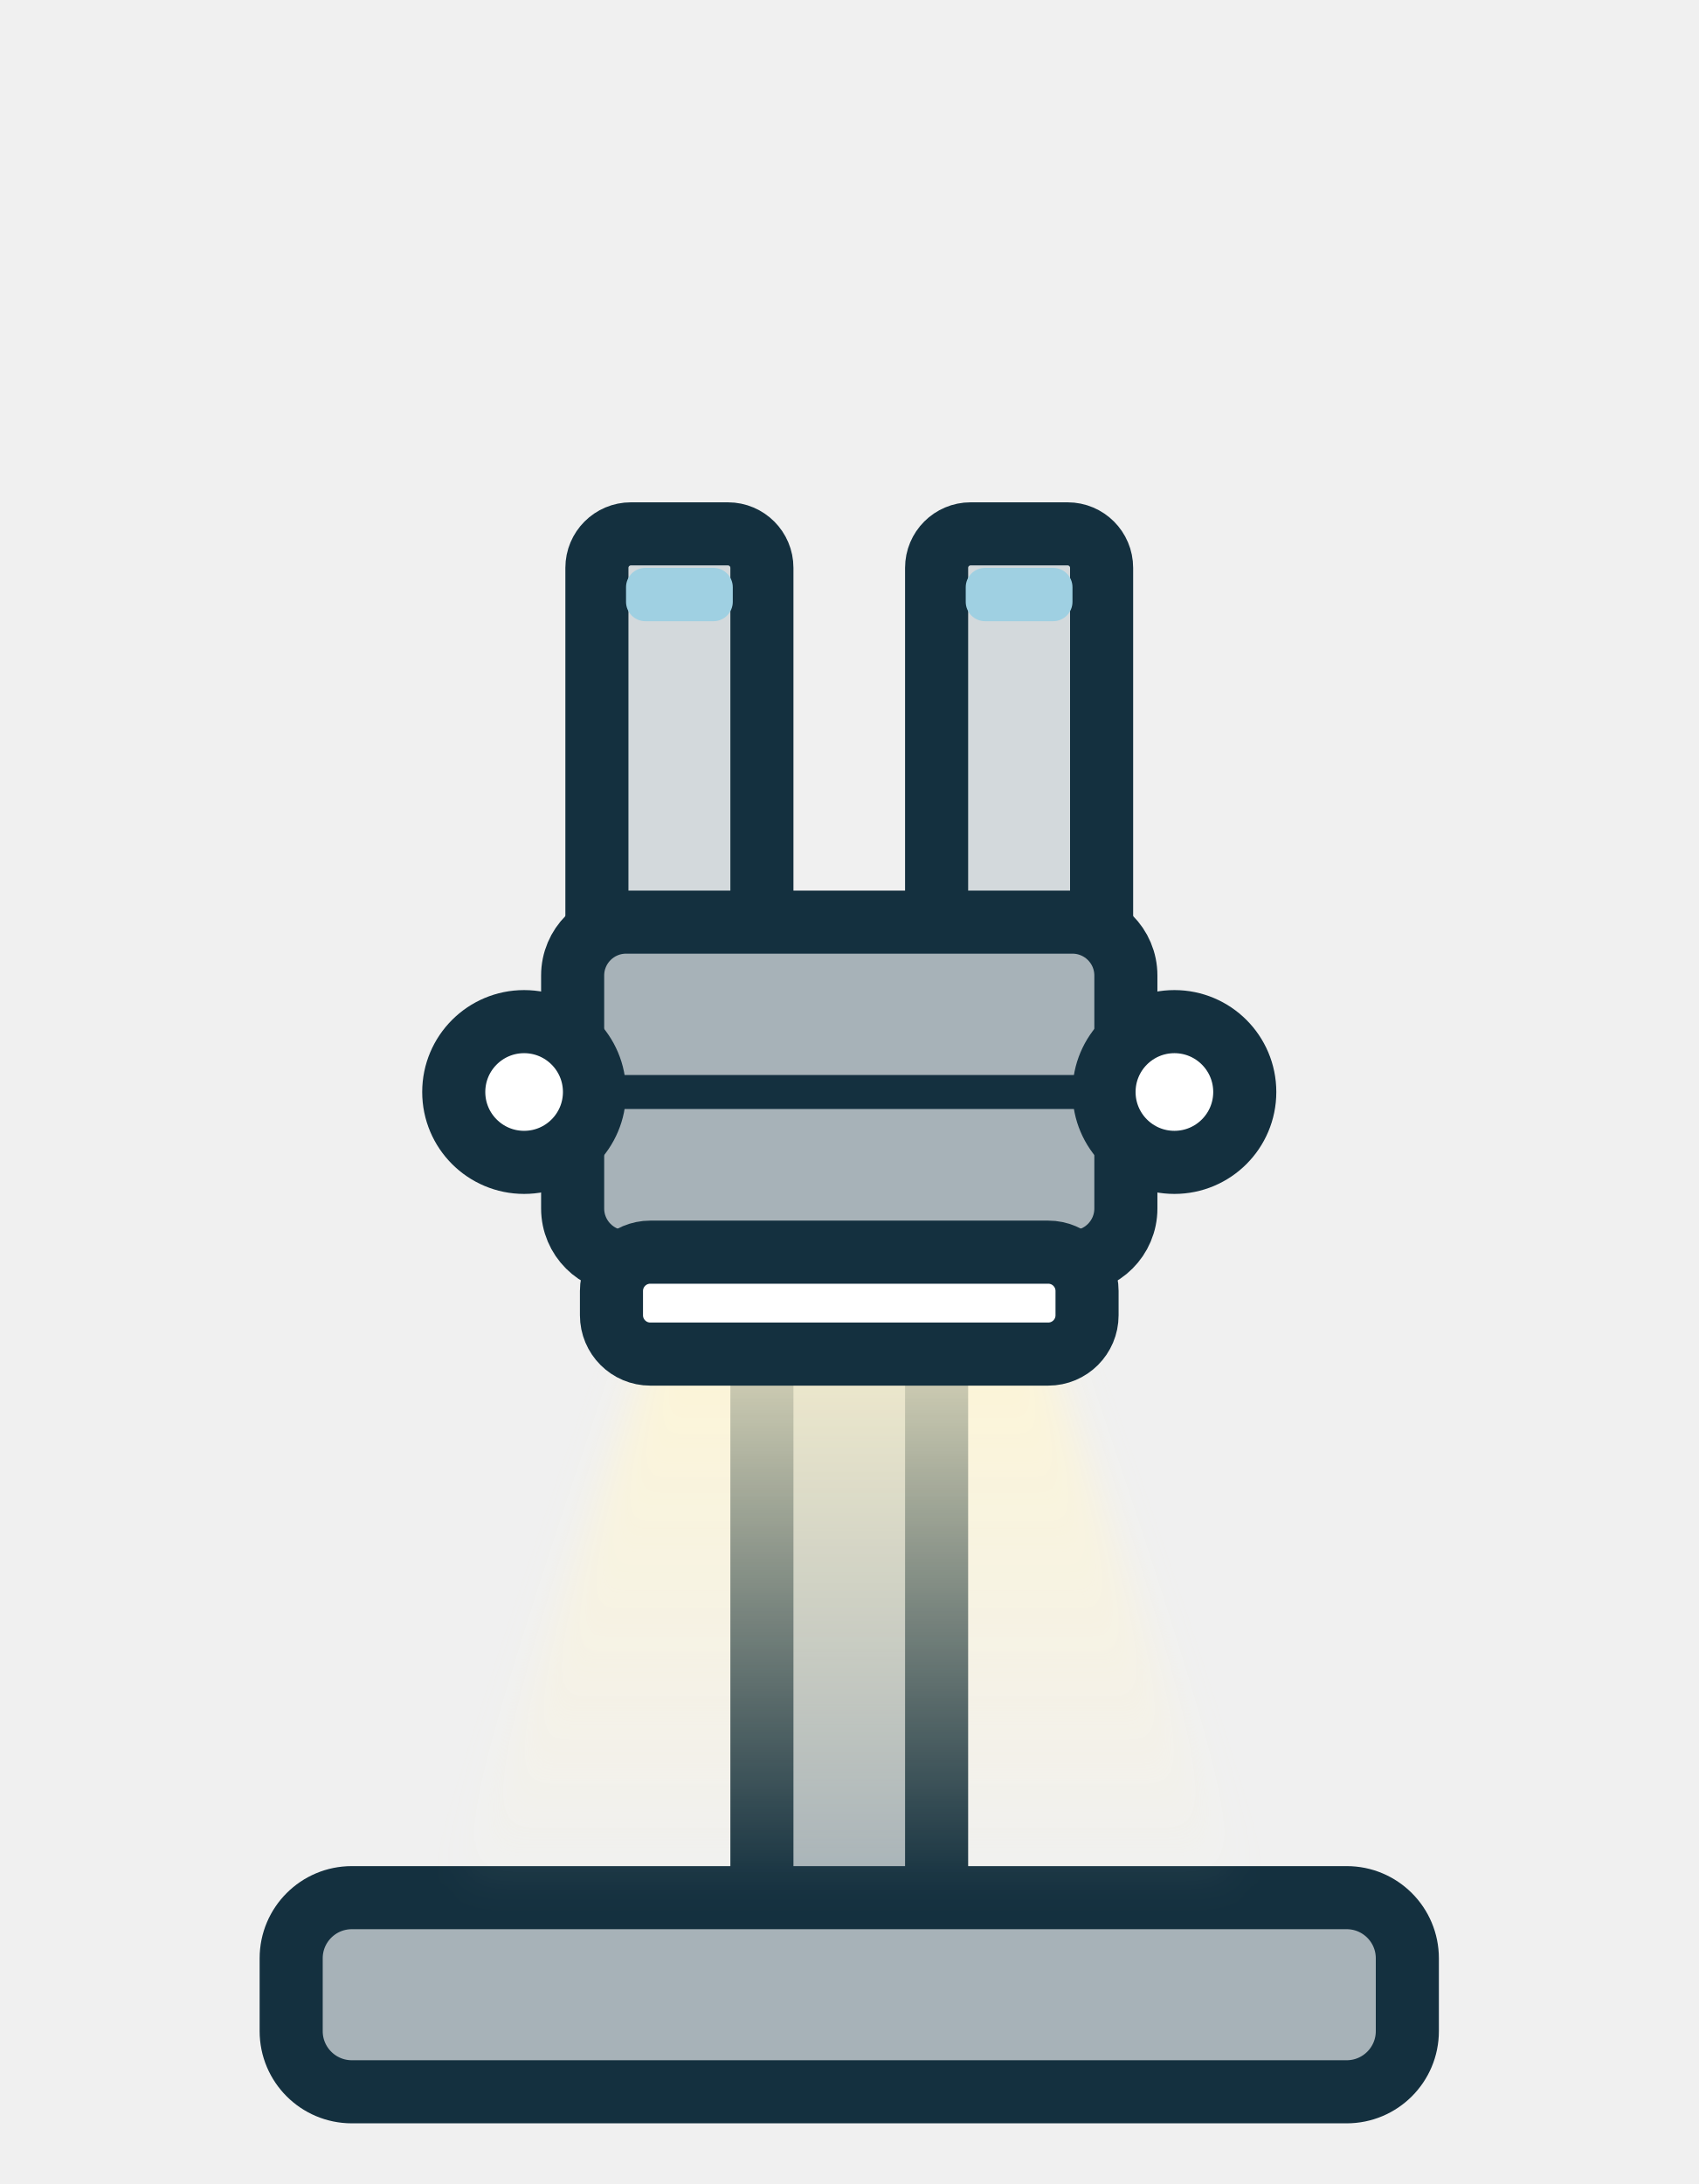
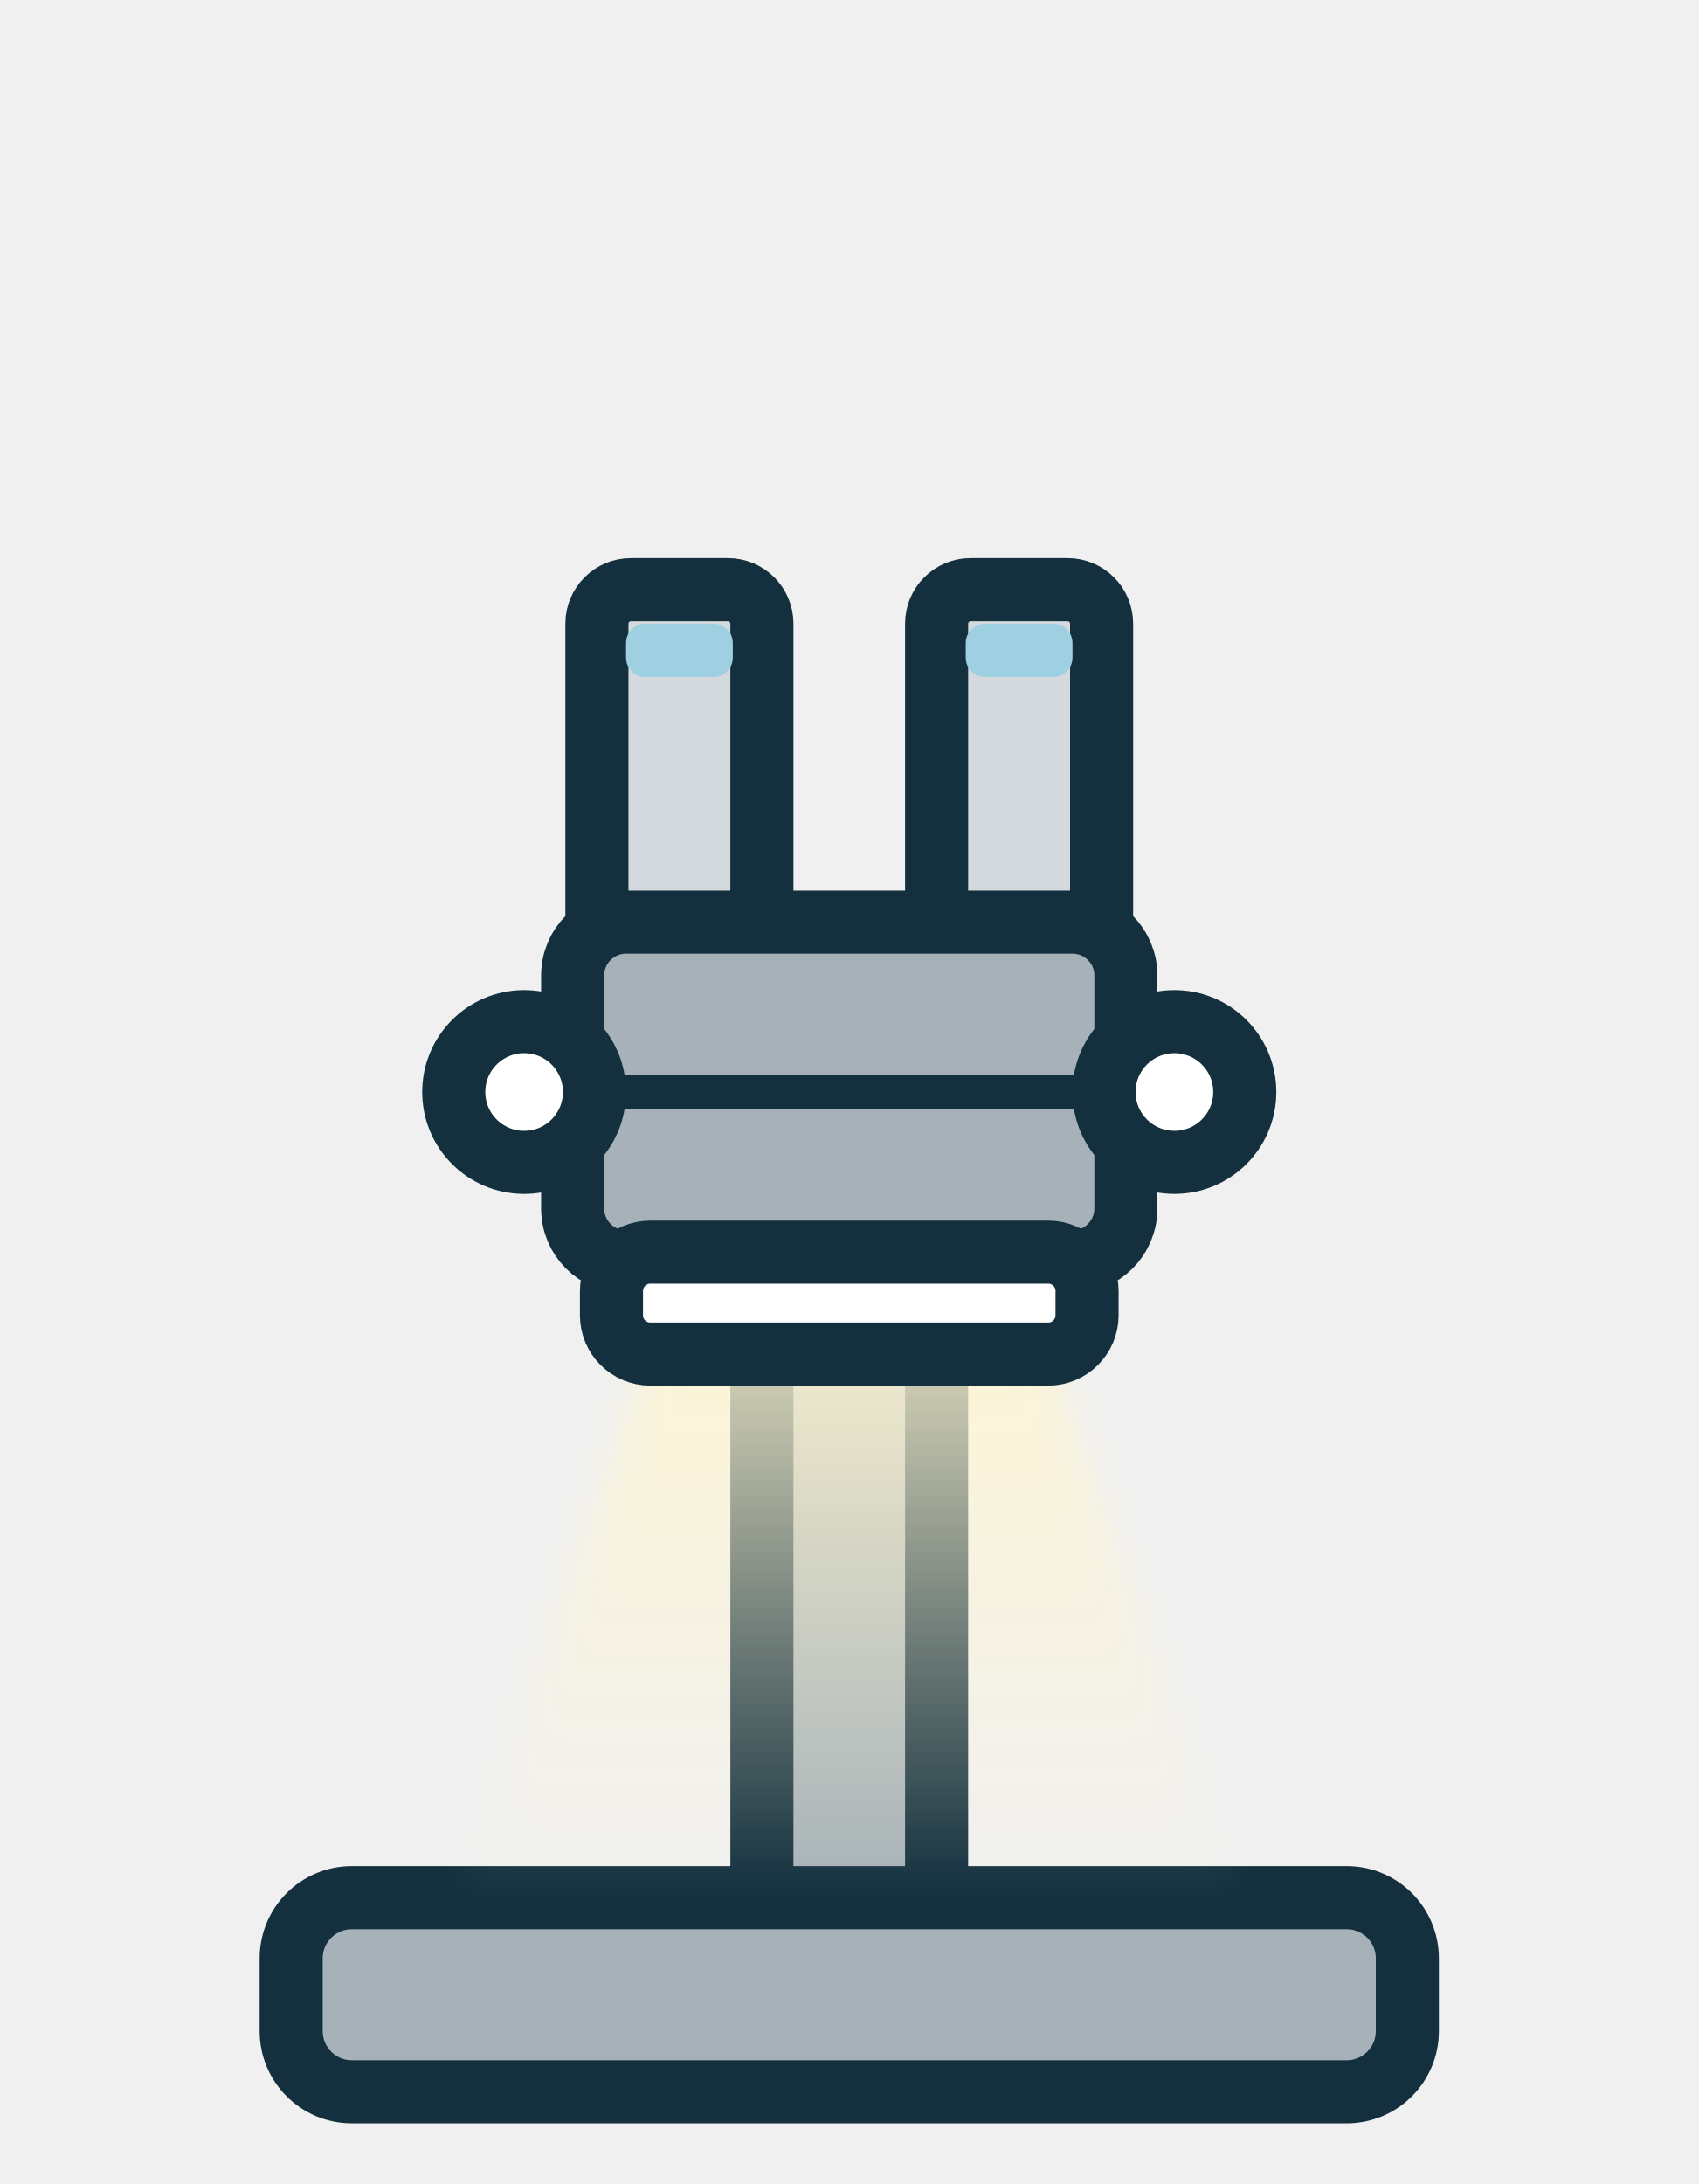
<svg class="card-skill card-scope" data-skill="microscopy" viewBox="15 26 70 90" aria-hidden="true" focusable="false">
  <defs>
    <linearGradient id="scope-beam" x1="0" y1="81" x2="0" y2="104" gradientUnits="userSpaceOnUse">
      <stop offset="0" stop-color="#FFF6D2" stop-opacity="0.85" />
      <stop offset="1" stop-color="#FFF6D2" stop-opacity="0" />
    </linearGradient>
    <filter id="scope-beam-soft" x="-20%" y="-20%" width="140%" height="140%">
      <feGaussianBlur stdDeviation="0.8" />
    </filter>
  </defs>
  <rect x="46.4" y="76" width="7.2" height="29.2" fill="#A7B2B8" stroke="#14303F" stroke-width="2.6" stroke-linejoin="round" stroke-linecap="round" />
  <rect x="27" y="104.2" width="46" height="8" rx="2.5" fill="#A7B2B8" stroke="#14303F" stroke-width="2.6" stroke-linejoin="round" stroke-linecap="round" />
  <path class="scope-beam" d="M42 81.2 L58 81.2 L66 103.7 L34 103.7 Z" fill="url(#scope-beam)" filter="url(#scope-beam-soft)" />
-   <rect x="39.6" y="48" width="6.8" height="18" rx="1.4" fill="#D3D9DC" stroke="#14303F" stroke-width="2.6" stroke-linejoin="round" stroke-linecap="round" />
-   <rect x="53.6" y="48" width="6.8" height="18" rx="1.4" fill="#D3D9DC" stroke="#14303F" stroke-width="2.6" stroke-linejoin="round" stroke-linecap="round" />
-   <rect x="40.8" y="49.4" width="4.4" height="2.2" rx=".8" fill="#9FD0E2" />
-   <rect x="54.8" y="49.4" width="4.4" height="2.2" rx=".8" fill="#9FD0E2" />
+   <rect x="39.6" y="50.3" width="6.8" height="15.7" rx="1.4" fill="#D3D9DC" stroke="#14303F" stroke-width="2.6" stroke-linejoin="round" stroke-linecap="round" />
+   <rect x="53.6" y="50.3" width="6.8" height="15.7" rx="1.4" fill="#D3D9DC" stroke="#14303F" stroke-width="2.6" stroke-linejoin="round" stroke-linecap="round" />
+   <rect x="40.8" y="51.7" width="4.4" height="2.2" rx=".8" fill="#9FD0E2" />
+   <rect x="54.8" y="51.7" width="4.4" height="2.2" rx=".8" fill="#9FD0E2" />
  <rect x="38.6" y="64" width="22.8" height="14" rx="2.2" fill="#A7B2B8" stroke="#14303F" stroke-width="2.6" stroke-linejoin="round" stroke-linecap="round" />
  <line x1="40" y1="71" x2="60" y2="71" stroke="#14303F" stroke-width="1.4" />
  <rect x="40.2" y="77.6" width="19.6" height="4.2" rx="1.6" fill="#FFFFFF" stroke="#14303F" stroke-width="2.6" stroke-linejoin="round" stroke-linecap="round" />
  <circle cx="36.6" cy="71" r="2.9" fill="#FFFFFF" stroke="#14303F" stroke-width="2.6" stroke-linejoin="round" stroke-linecap="round" />
  <circle cx="63.4" cy="71" r="2.9" fill="#FFFFFF" stroke="#14303F" stroke-width="2.6" stroke-linejoin="round" stroke-linecap="round" />
</svg>
